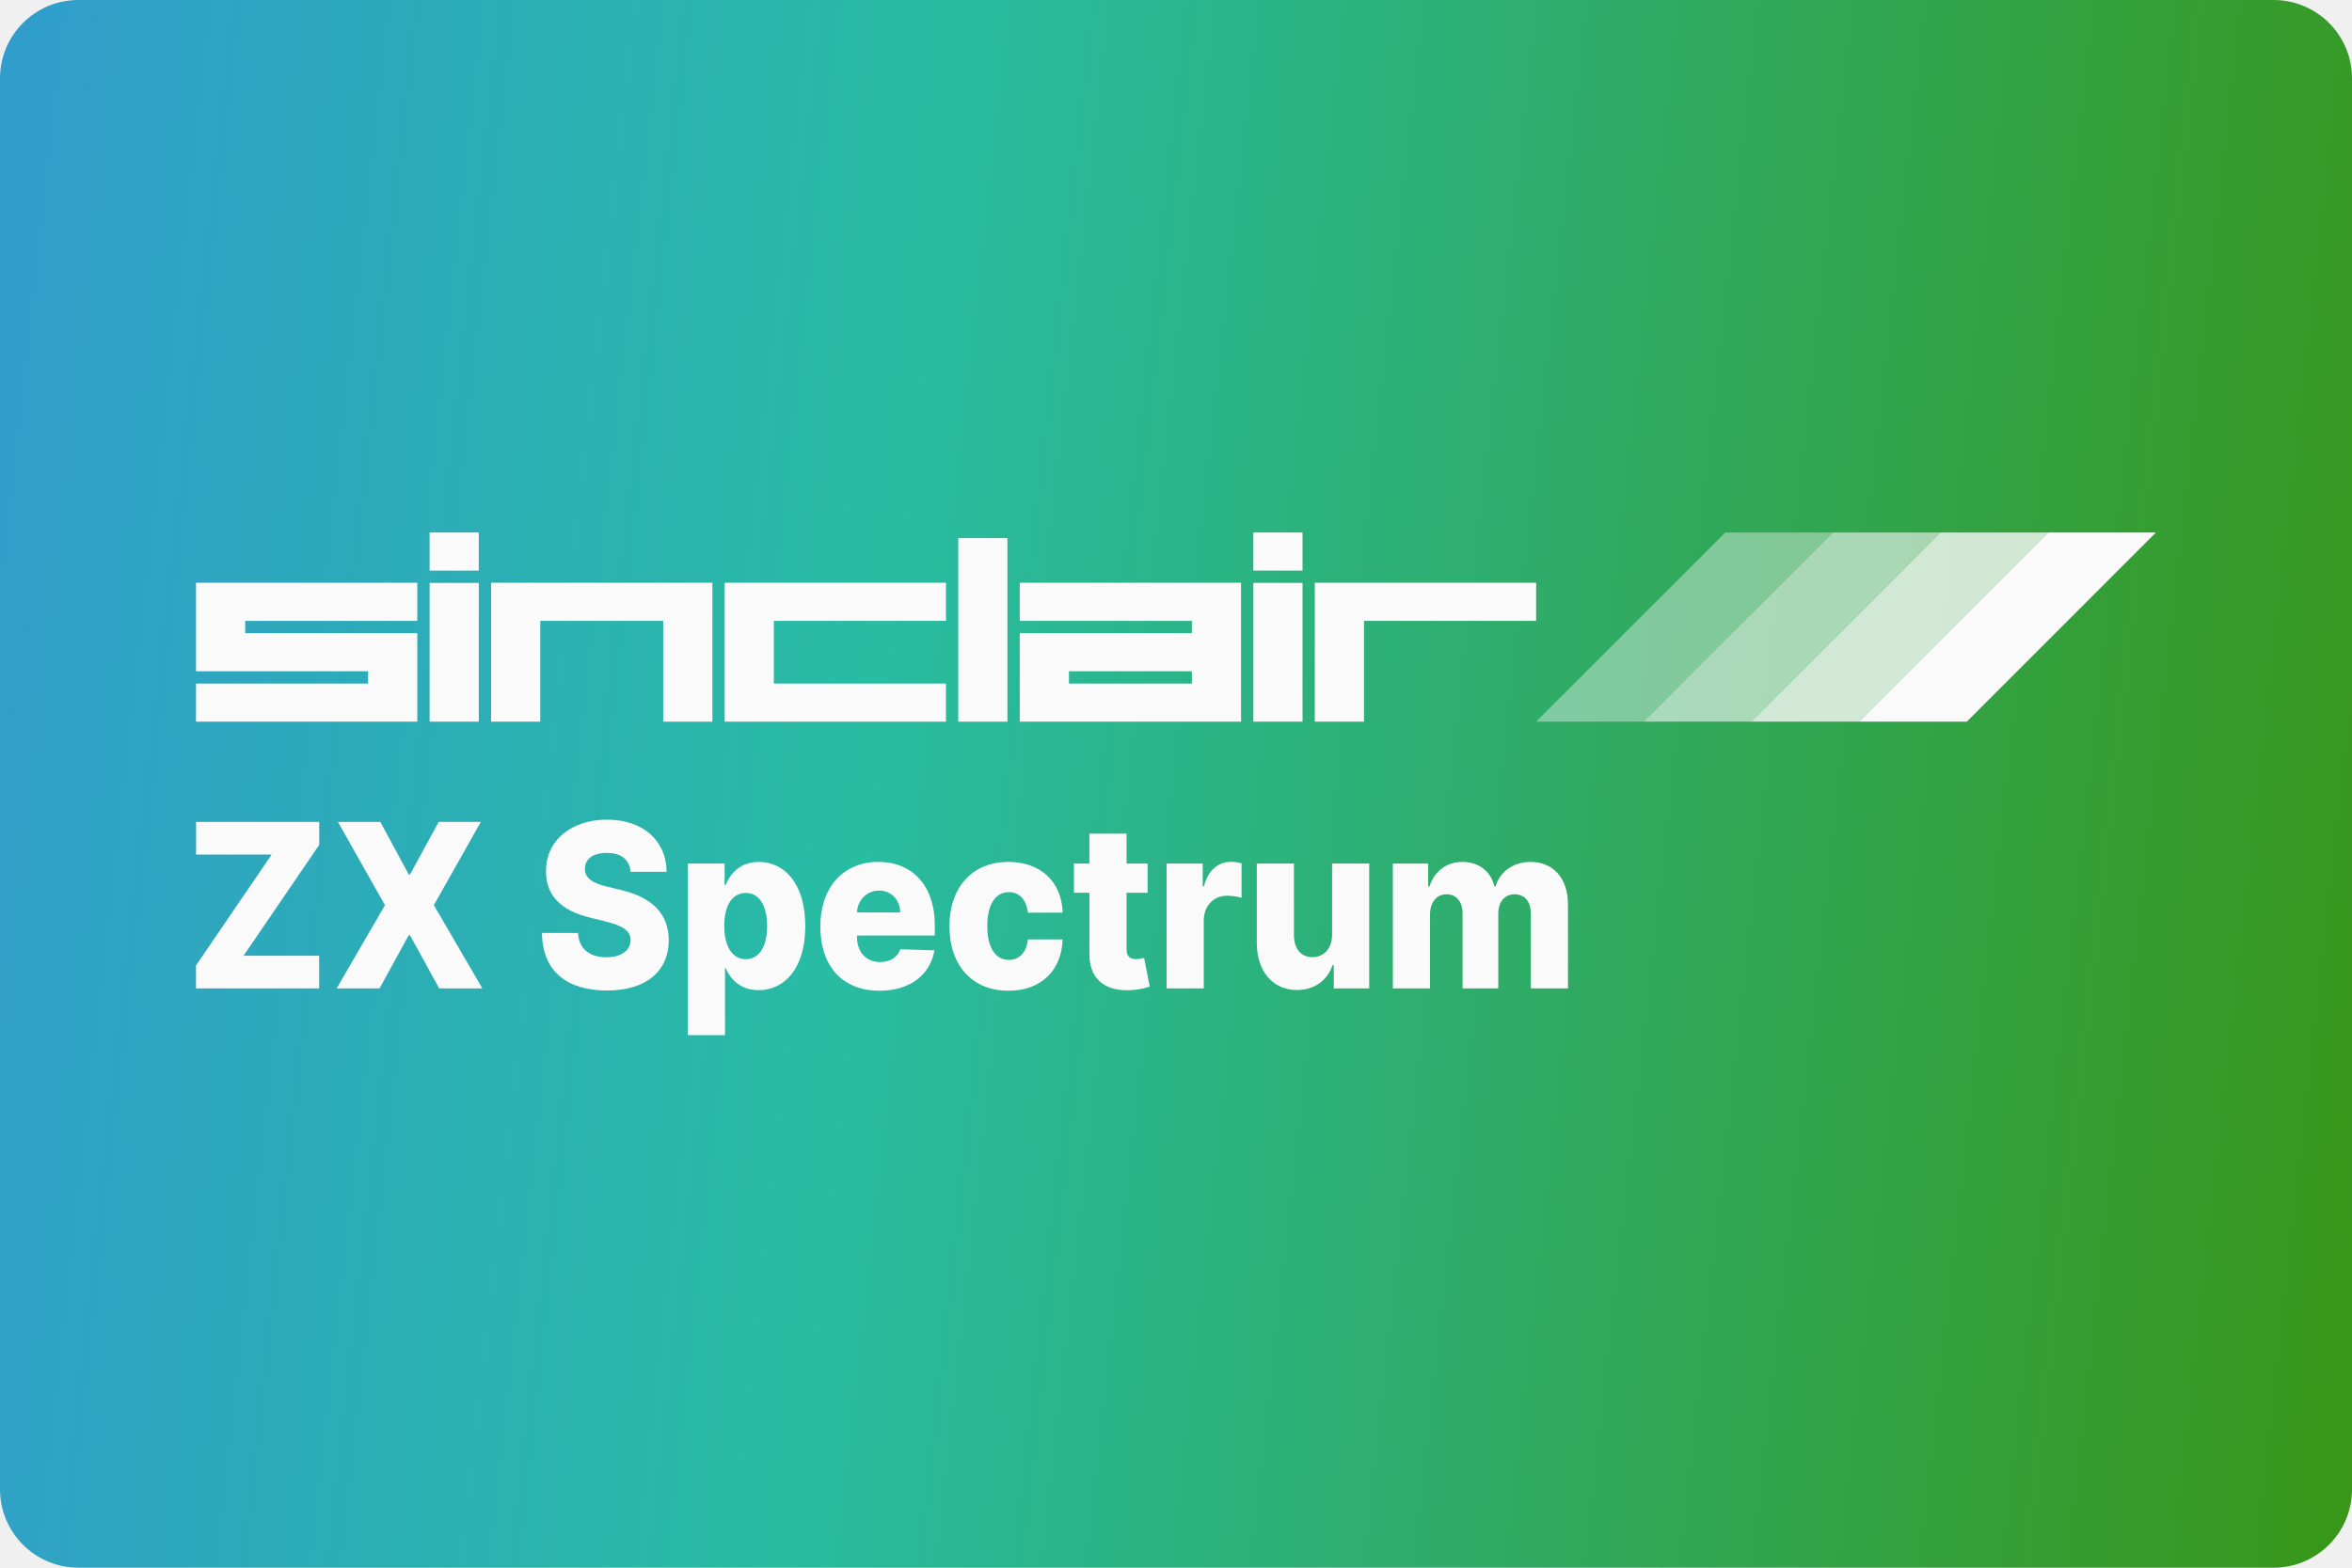
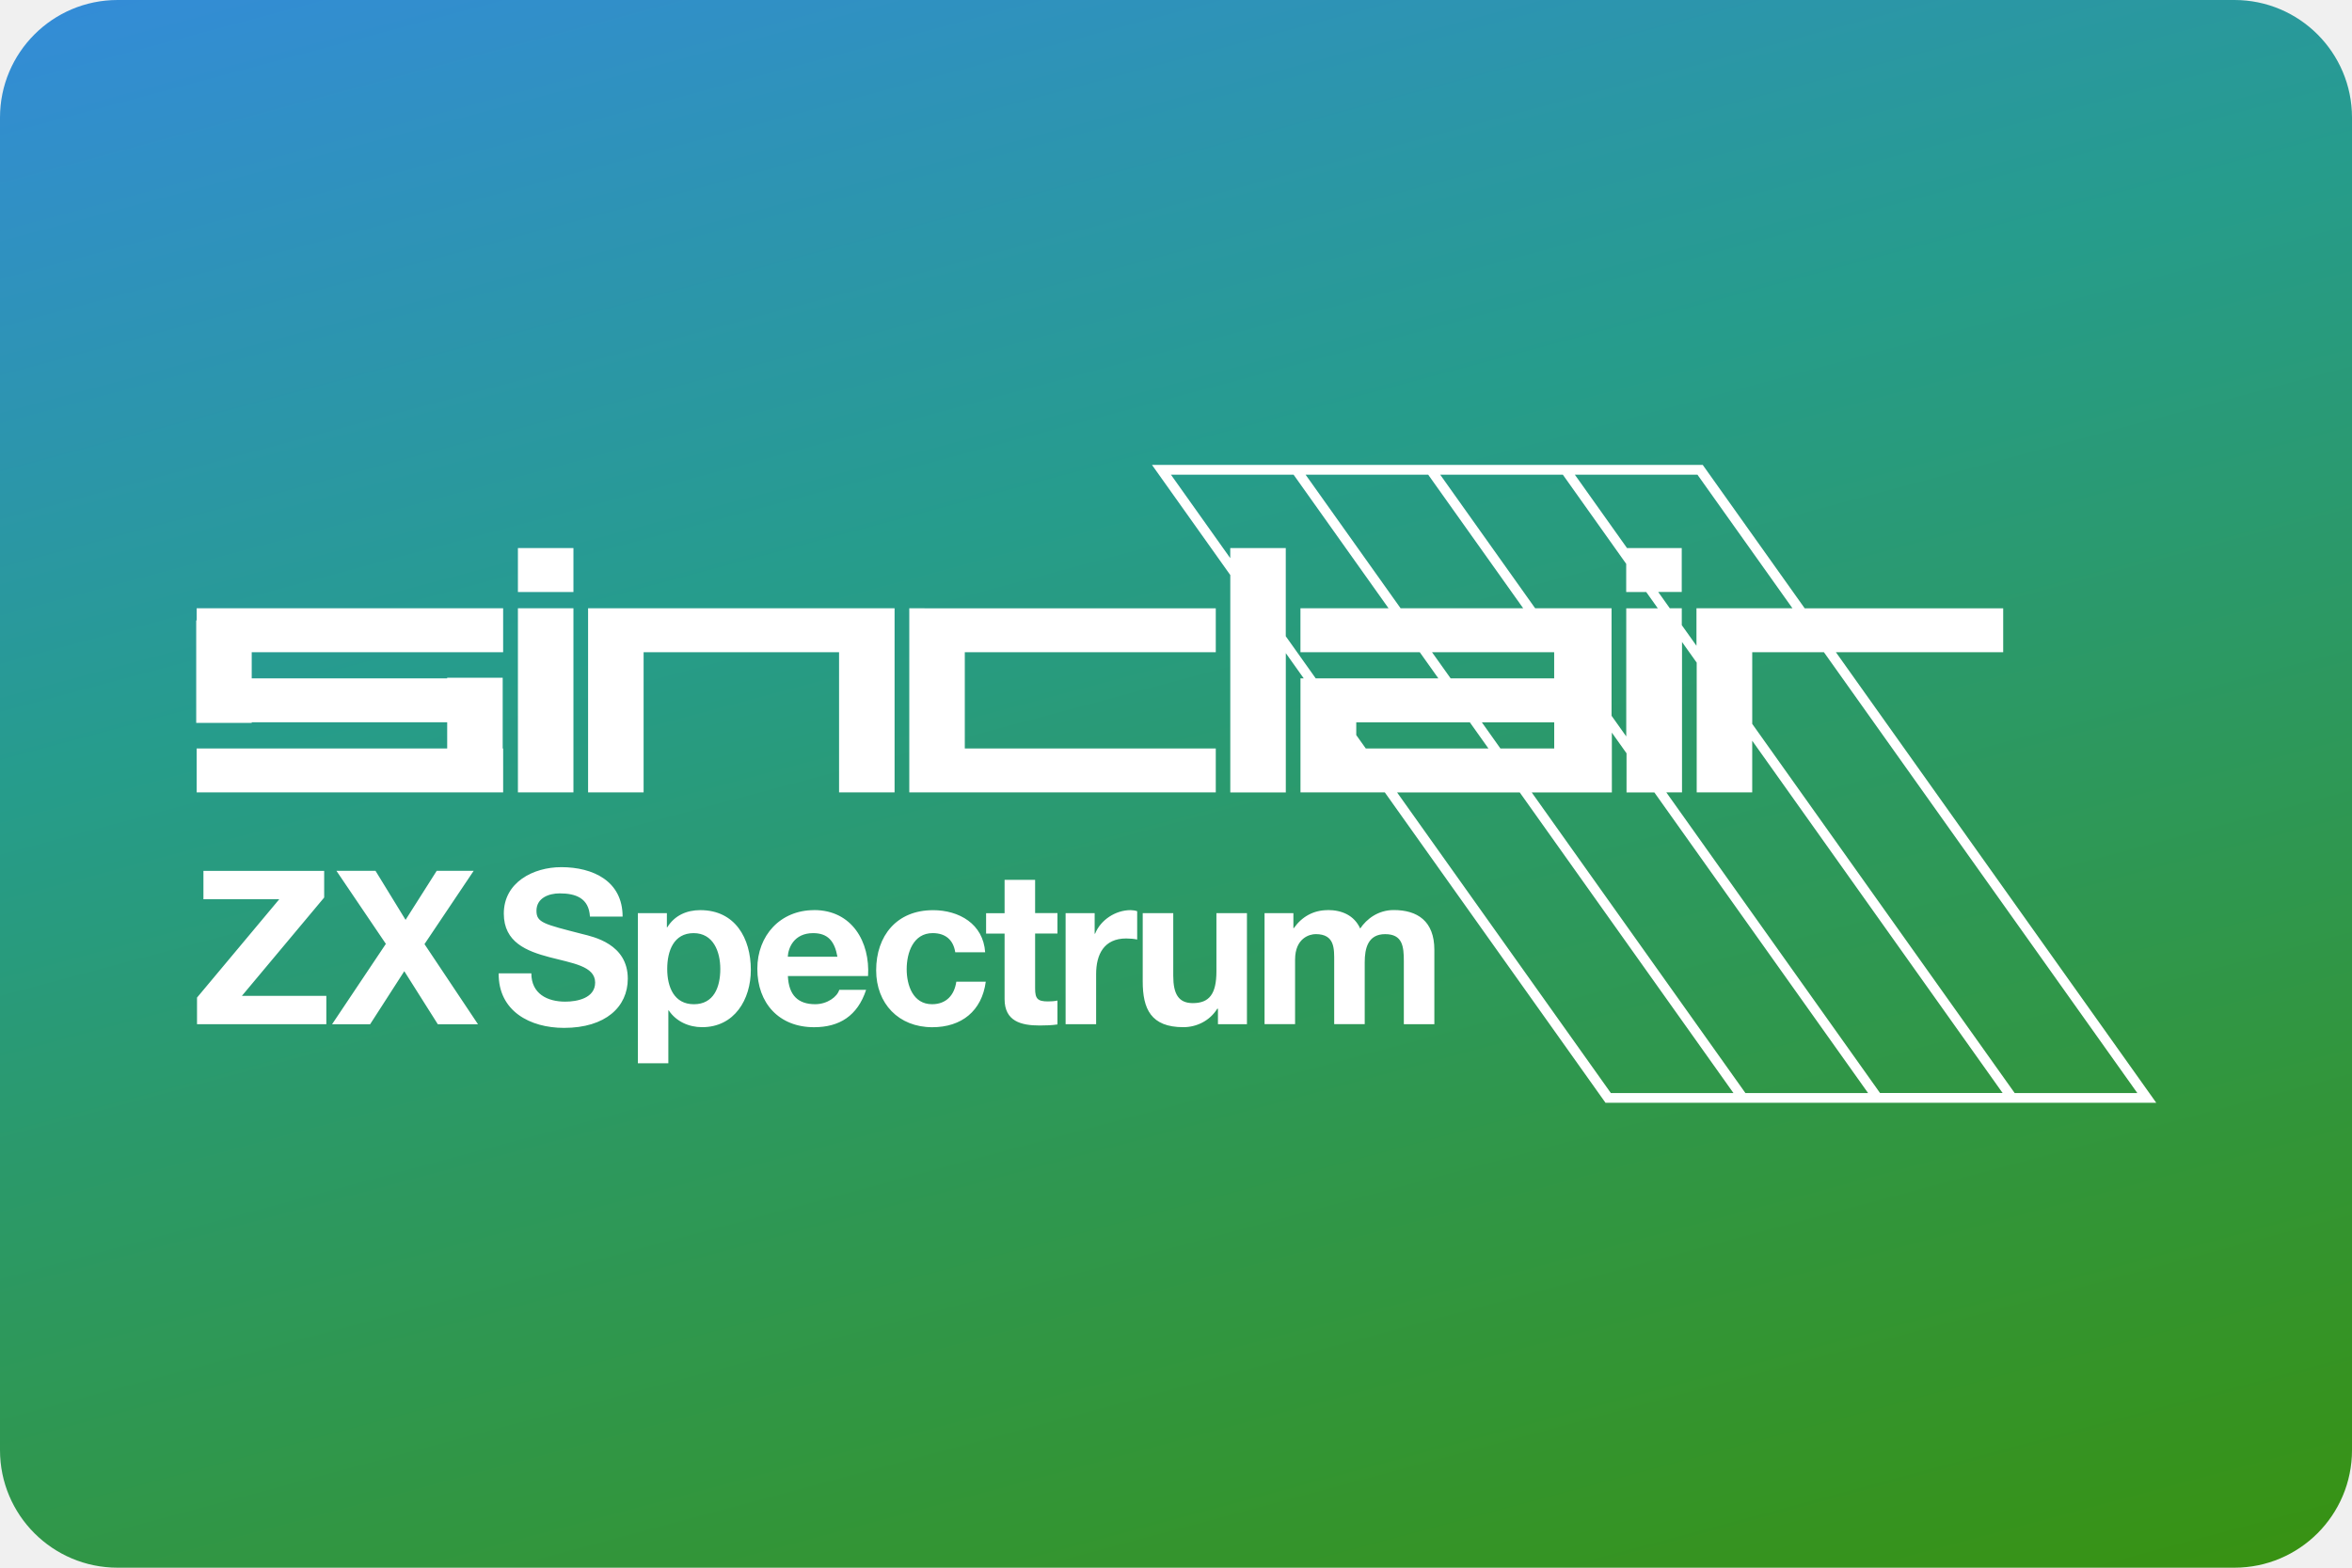
- <svg xmlns="http://www.w3.org/2000/svg" width="480" height="320" version="1.1" viewBox="0 0 127 84.667">
+ <svg xmlns="http://www.w3.org/2000/svg" width="480" height="320" version="1.1" viewBox="0 0 480 320" xml:space="preserve">
  <defs>
-     <linearGradient id="a" x1="143.87" x2="-33.224" y1="37.693" y2="17.994" gradientUnits="userSpaceOnUse">
+     <linearGradient id="a" x1="79.64" x2="46.32" y1="105" y2="-19.4" gradientTransform="scale(3.78)" gradientUnits="userSpaceOnUse">
      <stop stop-color="#3a9104" offset="0" />
-       <stop stop-color="#28bca3" offset=".541" />
+       <stop stop-color="#269c8c" offset=".63" />
      <stop stop-color="#3689e6" offset="1" />
    </linearGradient>
  </defs>
-   <rect width="127" height="84.667" ry="4.233" fill="url(#a)" stroke-linecap="square" stroke-linejoin="round" stroke-width=".529" style="paint-order:stroke fill markers" />
-   <g transform="translate(0 5.1424)">
-     <g transform="matrix(.68373 0 0 .68373 -2.0742 7.469)">
-       <g fill="#fafafa">
-         <polygon transform="matrix(.23488 0 0 .23488 32.405 23.075)" points="427.63 65.919 491.24 2.301 455.04 2.301 391.43 65.919" fill-opacity=".4" />
-         <polygon transform="matrix(.23488 0 0 .23488 32.386 23.075)" points="527.53 2.301 491.32 2.301 427.71 65.919 463.92 65.919" fill-opacity=".6" />
-         <polygon transform="matrix(.23488 0 0 .23488 32.374 23.075)" points="563.78 2.301 527.58 2.301 463.97 65.919 500.18 65.919" fill-opacity=".8" />
-         <polygon transform="matrix(.23488 0 0 .23488 32.37 23.075)" points="600 2.301 563.8 2.301 500.19 65.919 536.39 65.919" />
-       </g>
-       <g transform="matrix(1 0 0 1 7.9295 -3.9851)">
-         <path d="m29.031 27.601v3.01h3.884v-3.01zm65.054 0v3.01h3.884v-3.01zm-23.303 0.444v14.499h3.884v-14.499zm-60.199 3.527v6.991h13.593v0.971h-13.593v3.01h17.477v-6.991h-13.593v-0.971h13.593v-3.01zm23.303 0v10.972h3.884v-7.962h9.71v7.962h3.884v-10.972zm18.448 0v10.972h17.477v-3.01h-13.593v-4.952h13.593v-3.01zm23.303 0v3.01h13.593v0.971h-13.593v6.991h17.477v-10.972zm23.303 0v10.972h3.884v-7.962h13.593v-3.01zm-69.908 0.01v10.962h3.884v-10.962zm65.054 0v10.962h3.884v-10.962zm-14.564 6.981h9.71v0.971h-9.71z" fill="#fafafa" stroke-linecap="round" stroke-width="3.031" style="paint-order:stroke fill markers" />
-       </g>
-     </g>
-     <g fill="#fafafa" stroke-width=".299">
-       <path d="m10.583 48.238h6.65v-1.765h-4.08l4.084-5.988v-1.238h-6.65v1.765h4.08l-4.084 5.988z" />
-       <path d="m20.537 39.247h-2.291l2.541 4.495-2.607 4.495h2.315l1.576-2.871h0.066l1.576 2.871h2.332l-2.619-4.495 2.537-4.495h-2.274l-1.552 2.84h-0.066z" />
-       <path d="m34.05 41.943h1.946c-0.016-1.681-1.268-2.818-3.222-2.818-1.921 0-3.304 1.119-3.292 2.792-0.004 1.365 0.891 2.133 2.344 2.489l0.878 0.219c0.924 0.228 1.338 0.496 1.346 1.001-0.008 0.549-0.488 0.931-1.305 0.931-0.899 0-1.49-0.448-1.535-1.312h-1.946c0.025 2.103 1.391 3.108 3.506 3.108 2.093 0 3.333-1.014 3.341-2.722-0.008-1.435-0.915-2.313-2.574-2.704l-0.722-0.176c-0.763-0.176-1.248-0.448-1.231-0.983 0.004-0.492 0.398-0.847 1.186-0.847 0.792 0 1.227 0.382 1.281 1.023z" />
-       <path d="m37.141 50.766h2.007v-3.622h0.041c0.255 0.623 0.821 1.19 1.773 1.19 1.396 0 2.52-1.168 2.52-3.463 0-2.379-1.19-3.463-2.508-3.463-0.997 0-1.543 0.623-1.786 1.242h-0.062v-1.155h-1.987zm1.966-5.9c0-1.102 0.427-1.782 1.162-1.782 0.743 0 1.153 0.698 1.153 1.782 0 1.089-0.41 1.795-1.153 1.795-0.735 0-1.162-0.702-1.162-1.795z" />
-       <path d="m47.485 48.365c1.654 0 2.742-0.856 2.972-2.182l-1.843-0.057c-0.156 0.448-0.566 0.689-1.092 0.689-0.772 0-1.248-0.549-1.248-1.374v-0.057h4.203v-0.536c0-2.221-1.264-3.442-3.054-3.442-1.905 0-3.128 1.396-3.128 3.486 0 2.16 1.207 3.472 3.189 3.472zm-1.211-4.227c0.029-0.672 0.525-1.181 1.19-1.181 0.661 0 1.137 0.492 1.145 1.181z" />
-       <path d="m54.451 48.365c1.773 0 2.873-1.102 2.927-2.77h-1.876c-0.074 0.716-0.476 1.106-1.026 1.106-0.706 0-1.166-0.637-1.166-1.835 0-1.19 0.464-1.826 1.166-1.826 0.575 0 0.948 0.417 1.026 1.106h1.876c-0.045-1.659-1.178-2.739-2.931-2.739-1.983 0-3.181 1.413-3.181 3.481 0 2.059 1.19 3.477 3.185 3.477z" />
-       <path d="m61.967 41.495h-1.137v-1.615h-2.007v1.615h-0.833v1.58h0.833v3.279c-0.012 1.365 0.817 2.05 2.233 1.98 0.484-0.026 0.833-0.132 1.026-0.193l-0.304-1.55c-0.086 0.022-0.287 0.066-0.439 0.066-0.324 0-0.509-0.14-0.509-0.54v-3.042h1.137z" />
-       <path d="m62.993 48.238h2.007v-3.661c0-0.803 0.534-1.343 1.252-1.343 0.238 0 0.595 0.044 0.788 0.114v-1.866c-0.168-0.048-0.378-0.079-0.562-0.079-0.69 0-1.24 0.43-1.47 1.321h-0.066v-1.229h-1.95z" />
-       <path d="m71.929 45.327c0 0.786-0.468 1.225-1.063 1.225-0.616 0-0.993-0.448-0.997-1.181v-3.876h-2.007v4.298c0.004 1.523 0.87 2.533 2.167 2.533 0.944 0 1.646-0.518 1.925-1.343h0.066v1.256h1.913v-6.743h-2.003z" />
-       <path d="m75.209 48.238h2.007v-3.99c0-0.667 0.365-1.093 0.891-1.093 0.521 0 0.866 0.391 0.866 1.014v4.069h1.929v-4.025c0-0.645 0.332-1.058 0.887-1.058 0.509 0 0.87 0.364 0.87 1.036v4.047h2.007v-4.539c0-1.427-0.821-2.292-2.011-2.292-0.932 0-1.667 0.522-1.901 1.326h-0.066c-0.168-0.808-0.846-1.326-1.72-1.326-0.862 0-1.519 0.505-1.782 1.326h-0.07v-1.238h-1.909z" />
-     </g>
-   </g>
-   <style type="text/css">.st0{fill:#FC0C18;}
- 	.st1{fill:#FC0C18;}</style>
+   <rect width="480" height="320" ry="24" fill="url(#a)" />
+   <path d="m235.1 94.9 15.98 22.48v44.37h11.33v-28.43l3.663 5.154h-0.668v23.27h17.21l45.04 63.36h112.4l-65.38-91.97h34.14v-8.967h-40.51l-20.81-29.27h-84.87zm3.868 1.995h25.03l19.38 27.27h-17.98v8.967h24.35l3.796 5.339h-25.03l-6.112-8.598v-18h-11.33v2.06zm27.48 0h25.02l19.39 27.27h-25.02zm27.47 0h25.03l12.93 18.2v5.748h4.086l2.365 3.328h-6.442v26.15l-2.997-4.216v-21.94h-15.59zm27.48 0h25.02l19.39 27.27h-19.59v7.652l-2.997-4.216v-3.435h-2.441l-2.365-3.328h4.797v-8.967h-11.17zm-215.7 14.98v8.967h11.33v-8.967zm-65.56 12.29v2.476h-0.094v20.92h11.33v-0.125h39.89v5.339h-51.13v8.967h62.55v-8.967h-0.093v-14.43h-11.33v0.125h-39.89v-5.339h51.31v-8.967zm65.56 0v37.58h11.33v-37.58zm14.32 0v37.58h11.33v-28.61h39.89v28.61h11.33v-37.58h-51.22zm65.55 0v37.58h62.55v-8.967h-51.22v-19.64h51.22v-8.967h-51.22zm157.7 6.878 2.997 4.216v26.48h11.33v-10.54l6.256 8.801 44.85 63.11h-25.02l-43.62-61.37h3.207zm-51.02 2.089h24.93v5.339h-21.13zm65.35 0h14.63l63.96 89.98h-25.03l-53.56-75.35zm-80.81 14.31h23.18l3.794 5.339h-25.03l-1.945-2.736zm25.63 0h14.77v5.339h-10.98zm26.53 2.106 2.997 4.216v7.983h5.676l43.62 61.37h-25.03l-43.62-61.37h16.36zm-43.83 12.2h25.03l43.62 61.37h-25.02zm-170.6 15.26c-5.65 0-11.7 3.069-11.7 9.475 0 5.878 4.697 7.681 9.341 8.904 4.603 1.223 9.298 1.794 9.298 5.173 0 3.193-3.679 3.899-6.095 3.899-3.677 0-6.92-1.615-6.925-5.775h-6.666c-0.083 7.713 6.406 11.13 13.33 11.13 8.5 0 13.02-4.301 13.02-10.04 0-7.101-7.017-8.552-9.298-9.123-7.847-2.021-9.341-2.321-9.341-4.737 0-2.633 2.539-3.556 4.737-3.556 3.286 0 5.961 0.963 6.178 4.737h6.666c-2e-5 -7.236-6.011-10.09-12.54-10.09zm-45.86 0.746 10.09 14.91-10.98 16.41h7.765l6.975-10.83 6.843 10.83h8.199l-10.92-16.36 10.04-14.96h-7.546l-6.354 10.01-6.138-10.01zm-27.14 0.012v5.783h15.48l-16.79 20.08v5.432h26.39v-5.785h-17.23l16.79-20.07v-5.442zm163.5 1.833v6.802h-3.774v4.166h3.774v13.37c0 4.509 3.338 5.389 7.153 5.389 1.223 0 2.58-0.042 3.638-0.218v-4.871c-0.653 0.135-1.274 0.175-1.927 0.175-2.104 0-2.634-0.528-2.634-2.632v-11.23h4.561v-4.168h-4.561v-6.79zm-62.09 6.178c-2.799 0-5.257 1.09-6.749 3.505h-0.082v-2.893h-5.919v30.65h6.219v-10.79h0.084c1.493 2.239 4.084 3.421 6.8 3.421 6.614 0 9.951-5.65 9.951-11.7 0-6.448-3.202-12.19-10.3-12.19zm23.21 0c-6.883 0-11.58 5.173-11.58 11.97 0 7.018 4.427 11.93 11.58 11.93 5.131 0 8.863-2.281 10.62-7.63h-5.483c-0.394 1.399-2.416 2.934-4.914 2.934-3.462 0-5.39-1.794-5.567-5.744h16.36c0.435-6.977-3.286-13.47-11.01-13.47zm64.58 0c-3.027 0-6.096 1.97-7.236 4.82h-0.082v-4.209h-5.929v22.67h6.229v-10.22c0-3.991 1.576-7.277 6.138-7.277 0.746 0 1.669 0.084 2.239 0.218v-5.785c-0.394-0.135-0.923-0.218-1.358-0.218zm40.25 0c-2.934 0-5.297 1.359-6.925 3.681h-0.084v-3.069h-5.888v22.66h6.231v-13.16c0-4.426 2.985-5.214 4.209-5.214 3.95 0 3.774 3.027 3.774 5.66v12.72h6.229v-12.63c0-2.851 0.664-5.744 4.168-5.744 3.556 0 3.815 2.499 3.815 5.526v12.85h6.229v-15.18c0-5.878-3.472-8.117-8.293-8.117-3.162 0-5.524 1.805-6.841 3.774-1.234-2.716-3.774-3.774-6.625-3.774zm-80.58 0.012c-7.37 0-11.58 5.214-11.58 12.27 0 6.8 4.603 11.62 11.45 11.62 5.961 0 10.13-3.296 10.92-9.298h-6.013c-0.394 2.757-2.063 4.602-4.955 4.602-3.898 0-5.173-3.898-5.173-7.143 0-3.338 1.317-7.371 5.308-7.371 2.581 0 4.208 1.359 4.602 3.899v0.01h6.106c-0.394-5.784-5.307-8.593-10.66-8.593zm42.82 0.6v13.94c0 5.608 1.668 9.341 8.293 9.341 2.623 0 5.349-1.234 6.925-3.774h0.136v3.162h5.917v-22.67h-6.229v11.88c0 4.603-1.441 6.49-4.82 6.49-2.892-1e-5 -3.99-1.835-3.99-5.567v-12.8zm-91.65 4.084c3.991 0 5.442 3.723 5.442 7.32 0 3.68-1.305 7.194-5.389 7.194-4.043 0-5.444-3.514-5.444-7.194 0-3.68 1.317-7.32 5.391-7.32zm24.39 0c3.027 0 4.385 1.659 4.955 4.82h-10.13c0.083-1.752 1.224-4.82 5.173-4.82z" fill="#fff" />
</svg>
